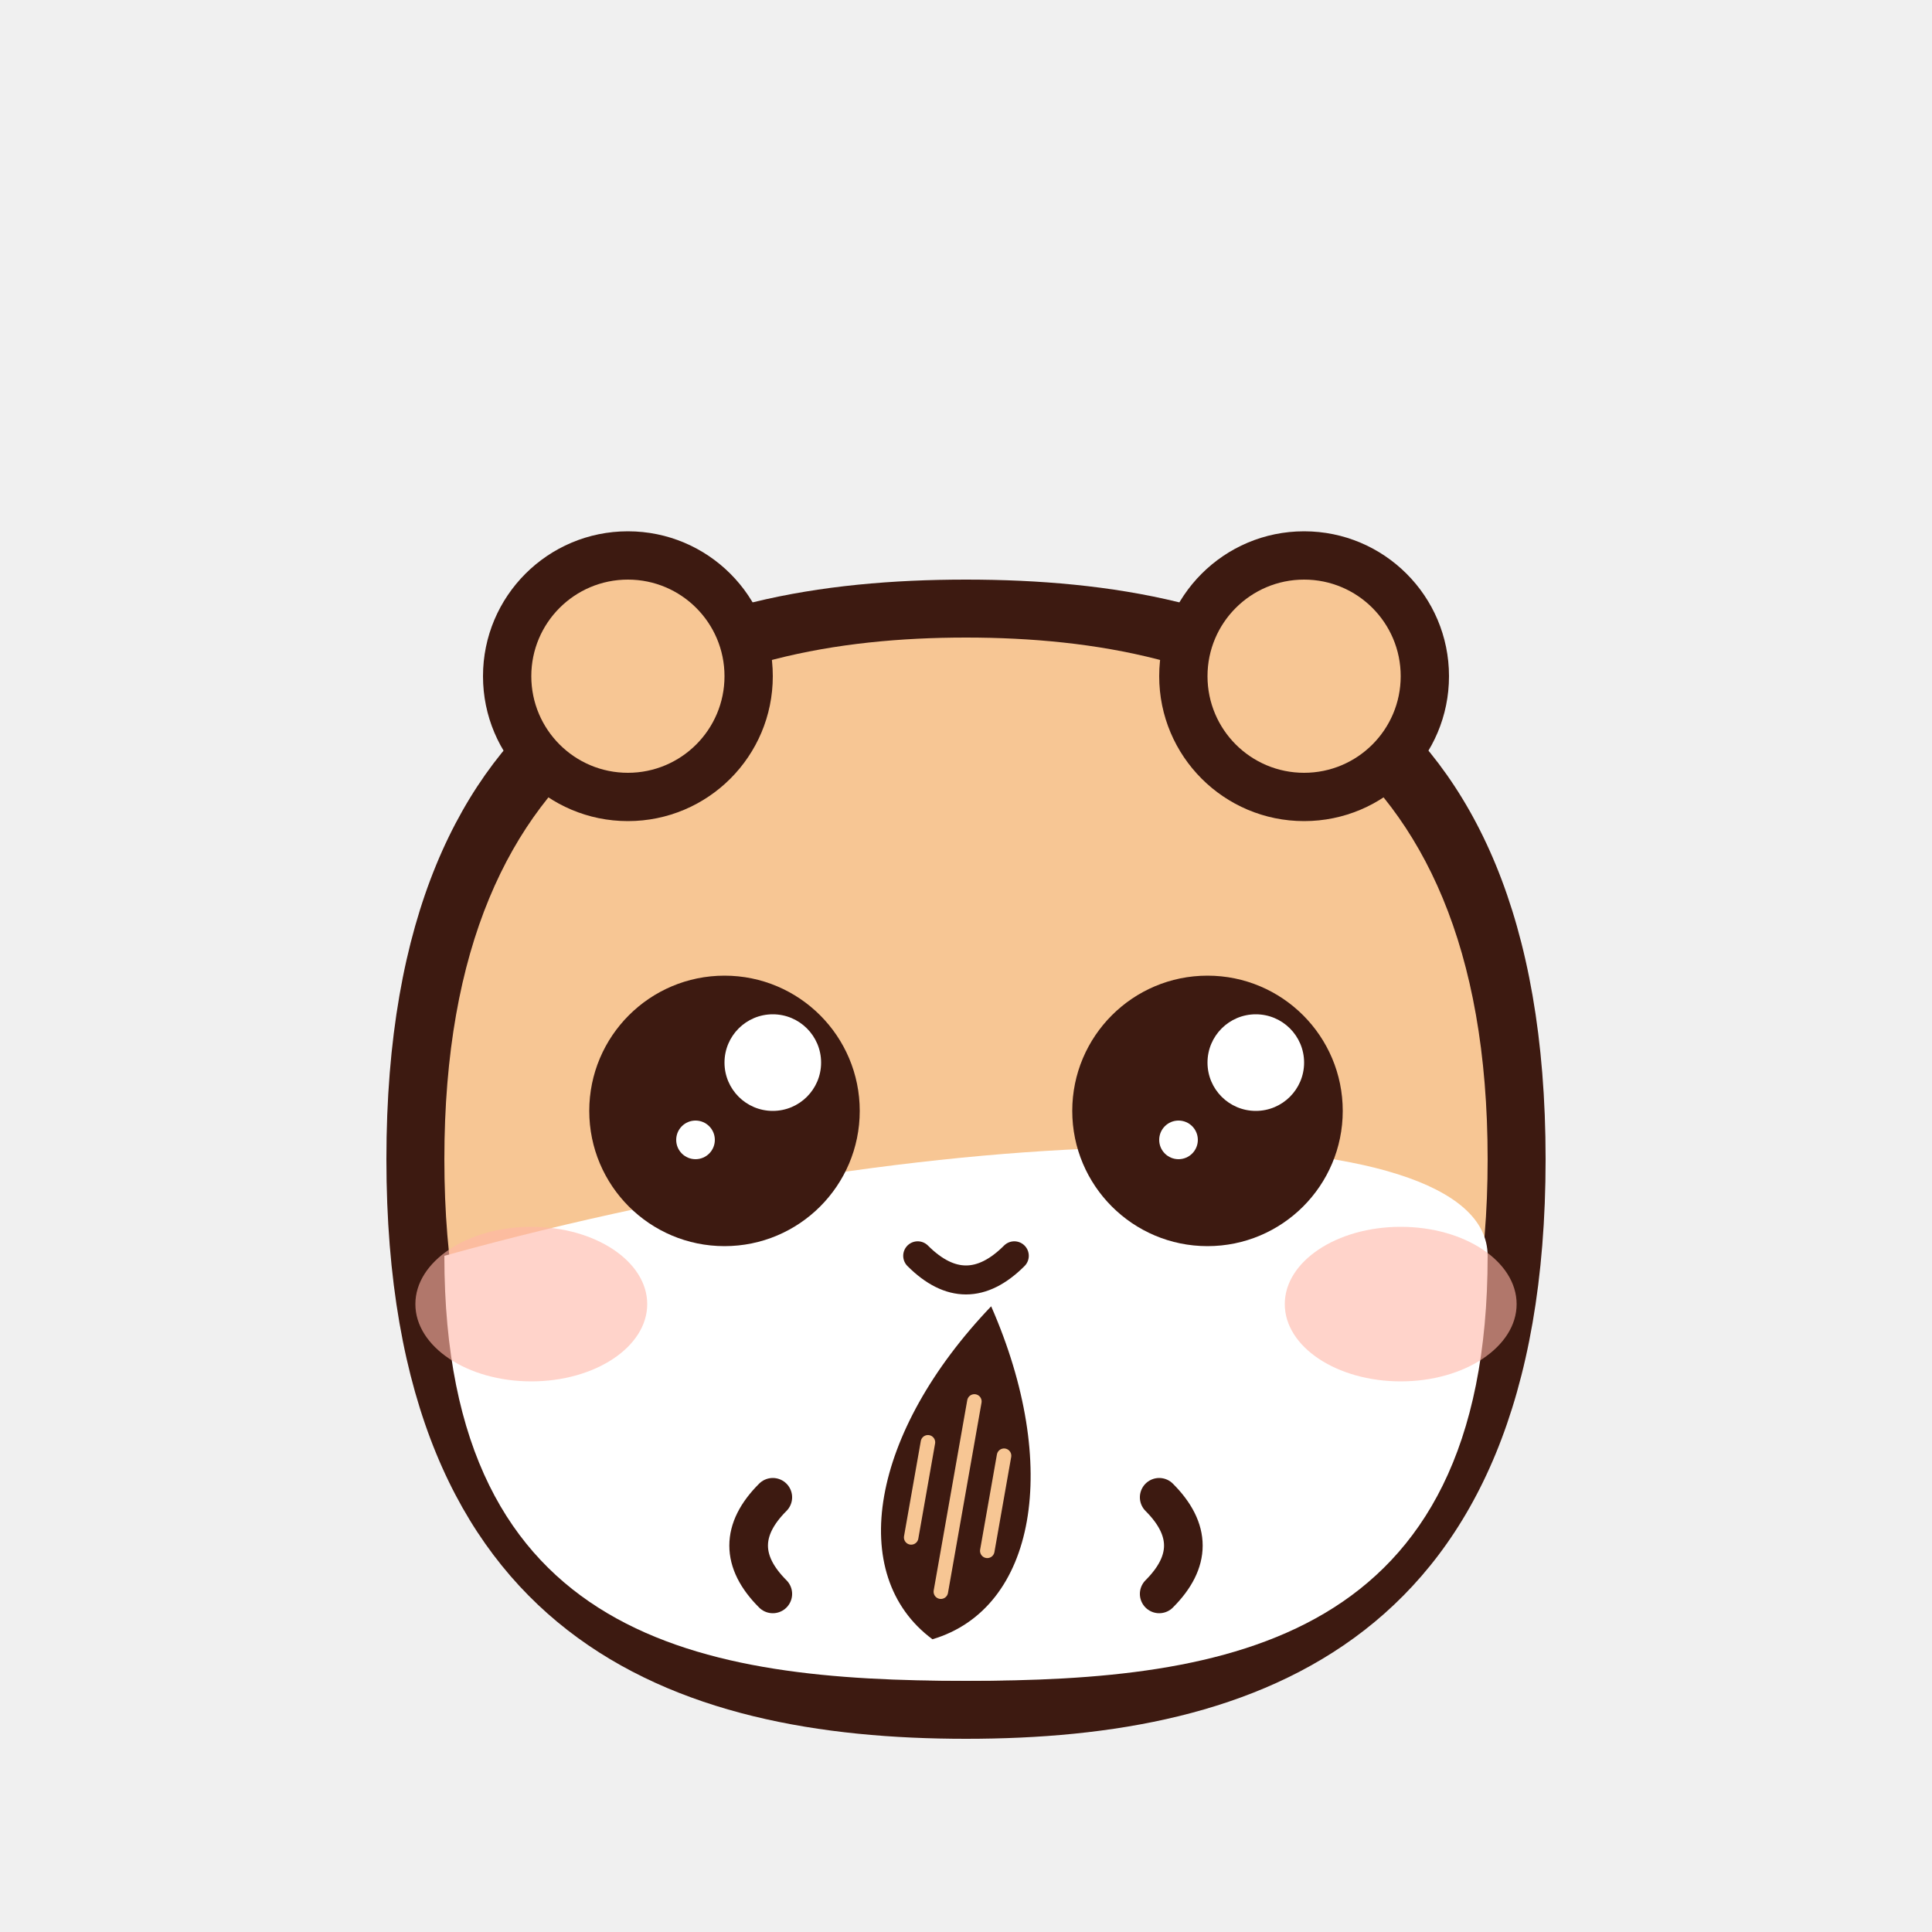
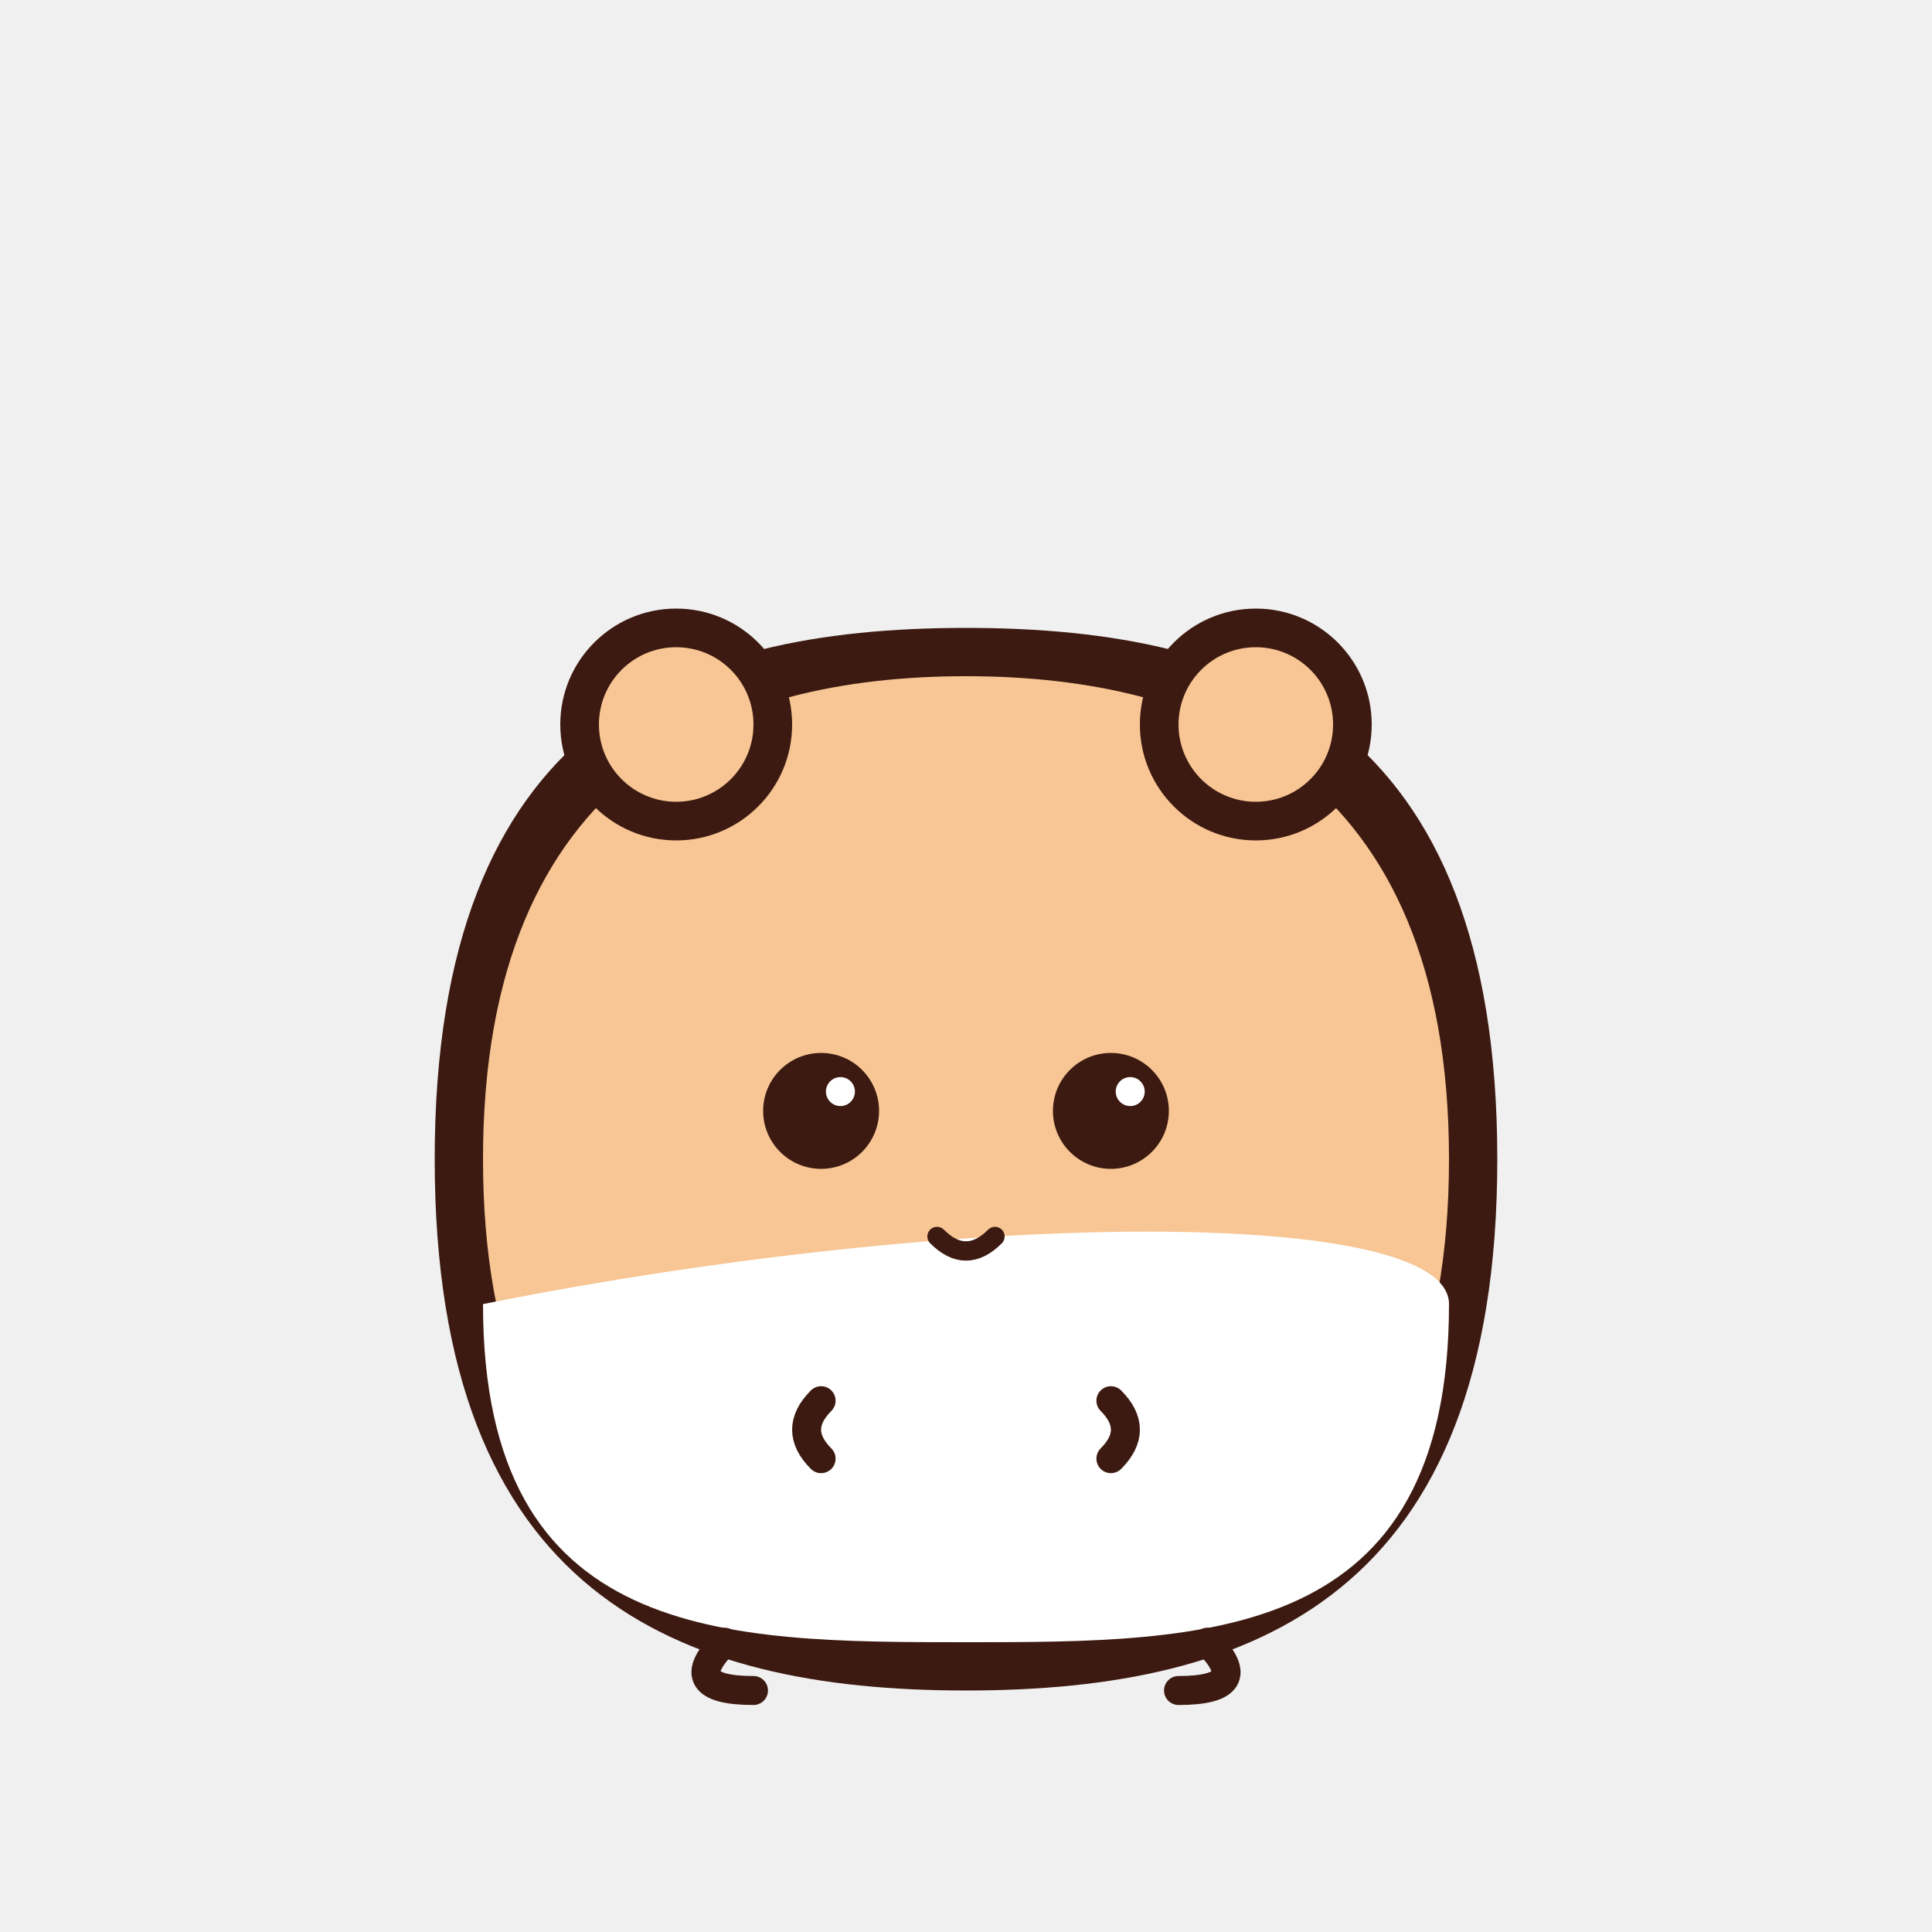
<svg xmlns="http://www.w3.org/2000/svg" viewBox="0 0 200 200">
-   {/* Body Outline */}
-   <path d="M40 120 C40 70 70 60 100 60 C130 60 160 70 160 120 C160 170 130 180 100 180 C70 180 40 170 40 120 Z" fill="#3d1a11" />
-   {/* Main Body */}
-   <path d="M46 120 C46 76 73 66 100 66 C127 66 154 76 154 120 C154 164 127 174 100 174 C73 174 46 164 46 120 Z" fill="#f7c694" />
-   {/* White Belly */}
-   <path d="M46 130 C46 170 73 174 100 174 C127 174 154 170 154 130 C154 115 100 115 46 130 Z" fill="white" />
+   {/* Body Outline - Thick and Rounded */}
+   <path d="M45 120 C45 75 70 65 100 65 C130 65 155 75 155 120 C155 165 130 175 100 175 C70 175 45 165 45 120 Z" fill="#3d1a11" />
+   {/* Main Body - Light Beige Top */}
+   <path d="M50 120 C50 80 75 70 100 70 C125 70 150 80 150 120 C150 160 125 170 100 170 C75 170 50 160 50 120 Z" fill="#f7c694" />
+   {/* White Bottom Area */}
+   <path d="M50 135 C50 170 75 170 100 170 C125 170 150 170 150 135 C150 125 100 125 50 135 Z" fill="white" />
  
-   {/* Ears */}
+   {/* Ears - Small and Rounded */}
  <g>
-     <circle cx="65" cy="70" r="15" fill="#3d1a11" />
-     <circle cx="65" cy="70" r="10" fill="#f7c694" />
-     <circle cx="135" cy="70" r="15" fill="#3d1a11" />
-     <circle cx="135" cy="70" r="10" fill="#f7c694" />
+     <circle cx="70" cy="75" r="12" fill="#3d1a11" />
+     <circle cx="70" cy="75" r="8" fill="#f7c694" />
+     <circle cx="130" cy="75" r="12" fill="#3d1a11" />
+     <circle cx="130" cy="75" r="8" fill="#f7c694" />
  </g>

-   {/* Eyes */}
+   {/* Eyes - Tiny and Black */}
  <g>
-     <circle cx="75" cy="115" r="14" fill="#3d1a11" />
-     <circle cx="80" cy="110" r="5" fill="white" />
-     <circle cx="72" cy="118" r="2" fill="white" />
-     <circle cx="125" cy="115" r="14" fill="#3d1a11" />
-     <circle cx="130" cy="110" r="5" fill="white" />
-     <circle cx="122" cy="118" r="2" fill="white" />
+     <circle cx="85" cy="115" r="6" fill="#3d1a11" />
+     <circle cx="87" cy="113" r="1.5" fill="white" />
+     <circle cx="115" cy="115" r="6" fill="#3d1a11" />
+     <circle cx="117" cy="113" r="1.5" fill="white" />
  </g>

-   {/* Cheeks */}
-   <ellipse cx="55" cy="135" rx="12" ry="8" fill="#ffb5a7" fill-opacity="0.6" />
-   <ellipse cx="145" cy="135" rx="12" ry="8" fill="#ffb5a7" fill-opacity="0.6" />
+   {/* Mouth - Tiny 'w' shape */}
+   <path d="M97 128 Q100 131 103 128" fill="none" stroke="#3d1a11" stroke-width="2" stroke-linecap="round" />

-   {/* Mouth */}
-   <path d="M95 130 Q100 135 105 130" fill="none" stroke="#3d1a11" stroke-width="3" stroke-linecap="round" />
- 
-   {/* Sunflower Seed */}
-   <g transform="translate(100, 150) rotate(10)">
-     <path d="M0 -15 C10 0 10 15 0 20 C-10 15 -10 0 0 -15 Z" fill="#3d1a11" />
-     <path d="M-4 0 L-4 10 M0 -5 L0 15 M4 0 L4 10" stroke="#f7c694" stroke-width="1.5" stroke-linecap="round" />
-   </g>
- 
-   {/* Hands */}
-   <path d="M80 155 Q75 160 80 165" fill="none" stroke="#3d1a11" stroke-width="4" stroke-linecap="round" />
-   <path d="M120 155 Q125 160 120 165" fill="none" stroke="#3d1a11" stroke-width="4" stroke-linecap="round" />
+   {/* Paws - Tiny and Simple */}
+   <path d="M85 145 Q82 148 85 151" fill="none" stroke="#3d1a11" stroke-width="3" stroke-linecap="round" />
+   <path d="M115 145 Q118 148 115 151" fill="none" stroke="#3d1a11" stroke-width="3" stroke-linecap="round" />
+   
+   {/* Feet */}
+   <path d="M75 170 Q70 175 78 175" fill="none" stroke="#3d1a11" stroke-width="3" stroke-linecap="round" />
+   <path d="M125 170 Q130 175 122 175" fill="none" stroke="#3d1a11" stroke-width="3" stroke-linecap="round" />
</svg>
